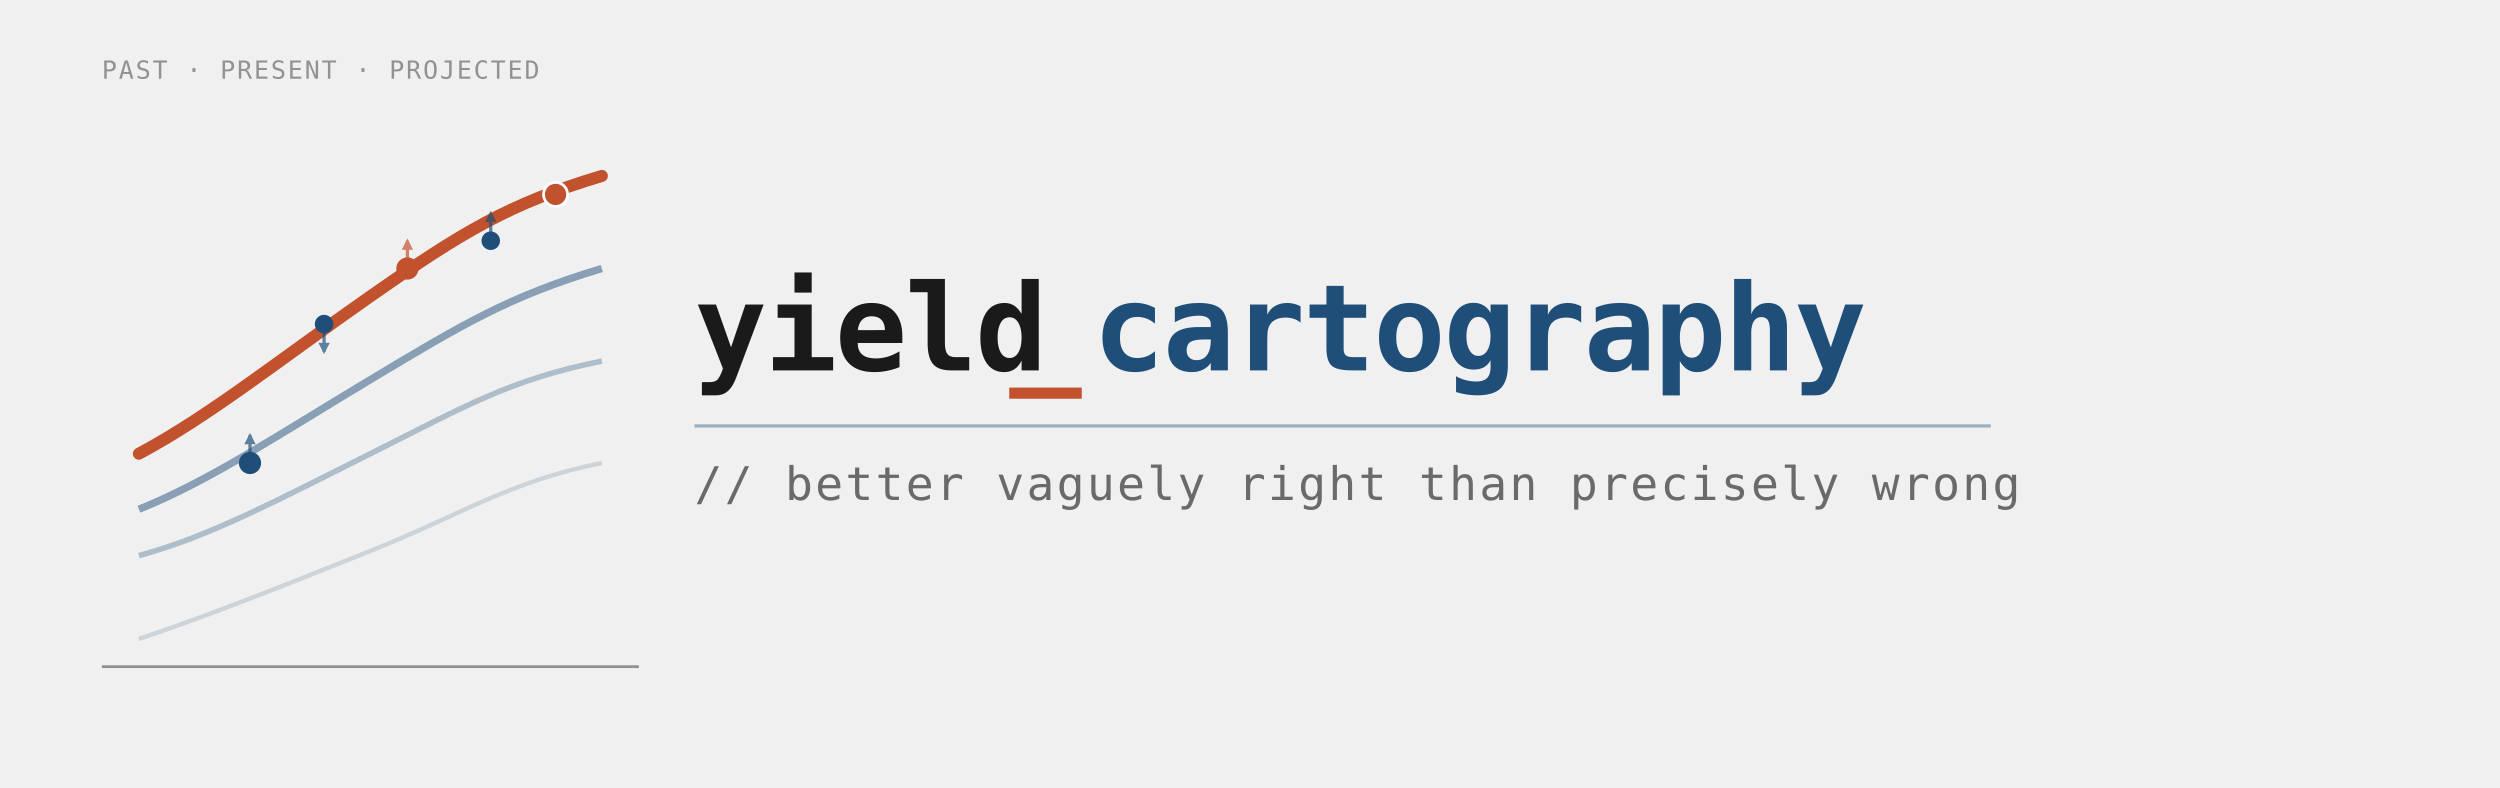
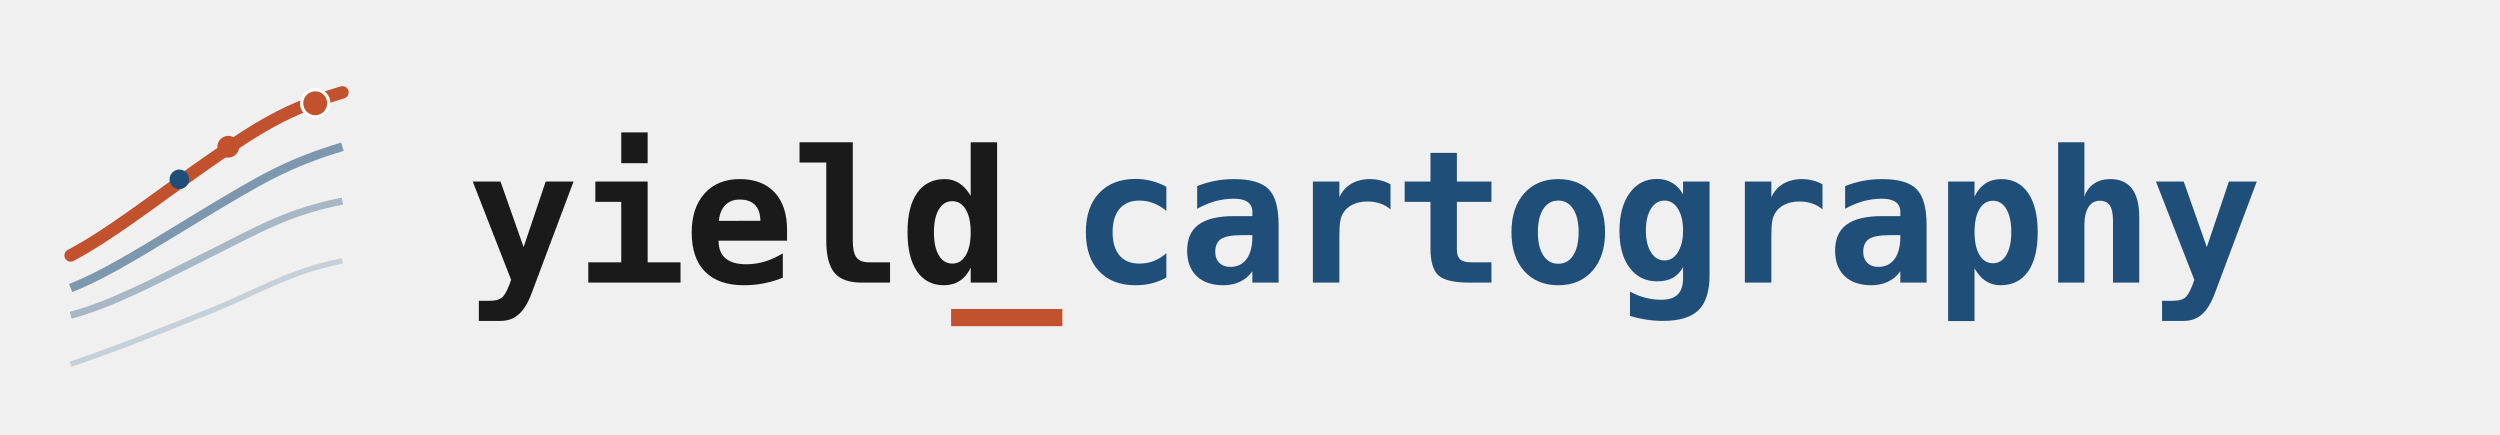
- <svg xmlns="http://www.w3.org/2000/svg" viewBox="0 0 540 170" width="540" height="170">
-   <defs>
-     <marker id="arr-final-r" viewBox="0 0 10 10" refX="8" refY="5" markerWidth="3.5" markerHeight="3.5" orient="auto">
-       <path d="M 0 0 L 10 5 L 0 10 z" fill="#c2522d" />
-     </marker>
-     <marker id="arr-final-b" viewBox="0 0 10 10" refX="8" refY="5" markerWidth="3.5" markerHeight="3.5" orient="auto">
-       <path d="M 0 0 L 10 5 L 0 10 z" fill="#1f4e79" />
-     </marker>
-   </defs>
-   <g transform="translate(20,20)">
-     <text x="2" y="-3" font-family="'JetBrains Mono', 'Fira Code', 'Source Code Pro', Menlo, Consolas, monospace" font-size="5.4" fill="#6a6a6a" opacity="0.7" font-weight="400" textLength="116" lengthAdjust="spacingAndGlyphs" letter-spacing="0.4">
-       PAST · PRESENT · PROJECTED
-     </text>
-     <path d="M 10 118 C 25 113, 40 107, 60 99 S 90 84, 110 80" fill="none" stroke="#1f4e79" stroke-width="0.95" opacity="0.18" />
-     <path d="M 10 100 C 25 96, 40 88, 60 78 S 90 62, 110 58" fill="none" stroke="#1f4e79" stroke-width="1.2" opacity="0.32" />
-     <path d="M 10 90 C 25 84, 40 74, 60 62 S 90 44, 110 38" fill="none" stroke="#1f4e79" stroke-width="1.6" opacity="0.50" />
-     <path d="M 10 78 C 25 70, 40 58, 60 44 S 90 24, 110 18" fill="none" stroke="#c2522d" stroke-width="2.6" stroke-linecap="round" />
-     <circle cx="34" cy="80" r="2.4" fill="#1f4e79" />
-     <line x1="34" y1="80" x2="34" y2="74" stroke="#1f4e79" stroke-width="0.7" opacity="0.7" marker-end="url(#arr-final-b)" />
-     <circle cx="50" cy="50" r="2.0" fill="#1f4e79" />
-     <line x1="50" y1="50" x2="50" y2="56" stroke="#1f4e79" stroke-width="0.7" opacity="0.7" marker-end="url(#arr-final-b)" />
-     <circle cx="68" cy="38" r="2.4" fill="#c2522d" />
-     <line x1="68" y1="38" x2="68" y2="32" stroke="#c2522d" stroke-width="0.7" opacity="0.7" marker-end="url(#arr-final-r)" />
-     <circle cx="86" cy="32" r="2.0" fill="#1f4e79" />
-     <line x1="86" y1="32" x2="86" y2="26" stroke="#1f4e79" stroke-width="0.7" opacity="0.7" marker-end="url(#arr-final-b)" />
-     <circle cx="100" cy="22" r="2.6" fill="#c2522d" stroke="#fff" stroke-width="0.6" />
-     <line x1="2" y1="124" x2="118" y2="124" stroke="#1a1a1a" stroke-width="0.6" opacity="0.45" />
+ <svg xmlns="http://www.w3.org/2000/svg" viewBox="0 0 460 80" width="460" height="80">
+   <g transform="translate(8,8) scale(0.5)">
+     <path d="M 10 118 C 25 113, 40 107, 60 99 S 90 84, 110 80" fill="none" stroke="#1f4e79" stroke-width="2.0" opacity="0.20" />
+     <path d="M 10 100 C 25 96, 40 88, 60 78 S 90 62, 110 58" fill="none" stroke="#1f4e79" stroke-width="2.6" opacity="0.35" />
+     <path d="M 10 90 C 25 84, 40 74, 60 62 S 90 44, 110 38" fill="none" stroke="#1f4e79" stroke-width="3.2" opacity="0.55" />
+     <path d="M 10 78 C 25 70, 40 58, 60 44 S 90 24, 110 18" fill="none" stroke="#c2522d" stroke-width="4.6" stroke-linecap="round" />
+     <circle cx="100" cy="22" r="5" fill="#c2522d" stroke="#fff" stroke-width="1.2" />
+     <circle cx="68" cy="38" r="4" fill="#c2522d" />
+     <circle cx="50" cy="50" r="3.6" fill="#1f4e79" />
  </g>
-   <g transform="translate(150,52)">
-     <text font-family="'JetBrains Mono', 'Fira Code', 'Source Code Pro', Menlo, Consolas, monospace" font-weight="700" font-size="26" fill="#1a1a1a" letter-spacing="-0.5">
-       <tspan x="0" y="28">yield</tspan>
-       <tspan x="68" y="28" fill="#c2522d">_</tspan>
-       <tspan x="86" y="28" fill="#1f4e79">cartography</tspan>
-     </text>
-     <text x="0" y="56" font-family="'JetBrains Mono', 'Fira Code', monospace" font-size="10" fill="#6a6a6a" letter-spacing="0.5">
-       // better vaguely right than precisely wrong
+   <g transform="translate(86,52)">
+     <text font-family="'JetBrains Mono', 'Fira Code', 'Source Code Pro', Menlo, Consolas, monospace" font-weight="700" font-size="34" letter-spacing="-0.6">
+       <tspan x="0" y="0" fill="#1a1a1a">yield</tspan>
+       <tspan x="89" y="0" fill="#c2522d">_</tspan>
+       <tspan x="111" y="0" fill="#1f4e79">cartography</tspan>
    </text>
  </g>
-   <line x1="150" y1="92" x2="430" y2="92" stroke="#1f4e79" stroke-width="0.7" opacity="0.4" />
</svg>
